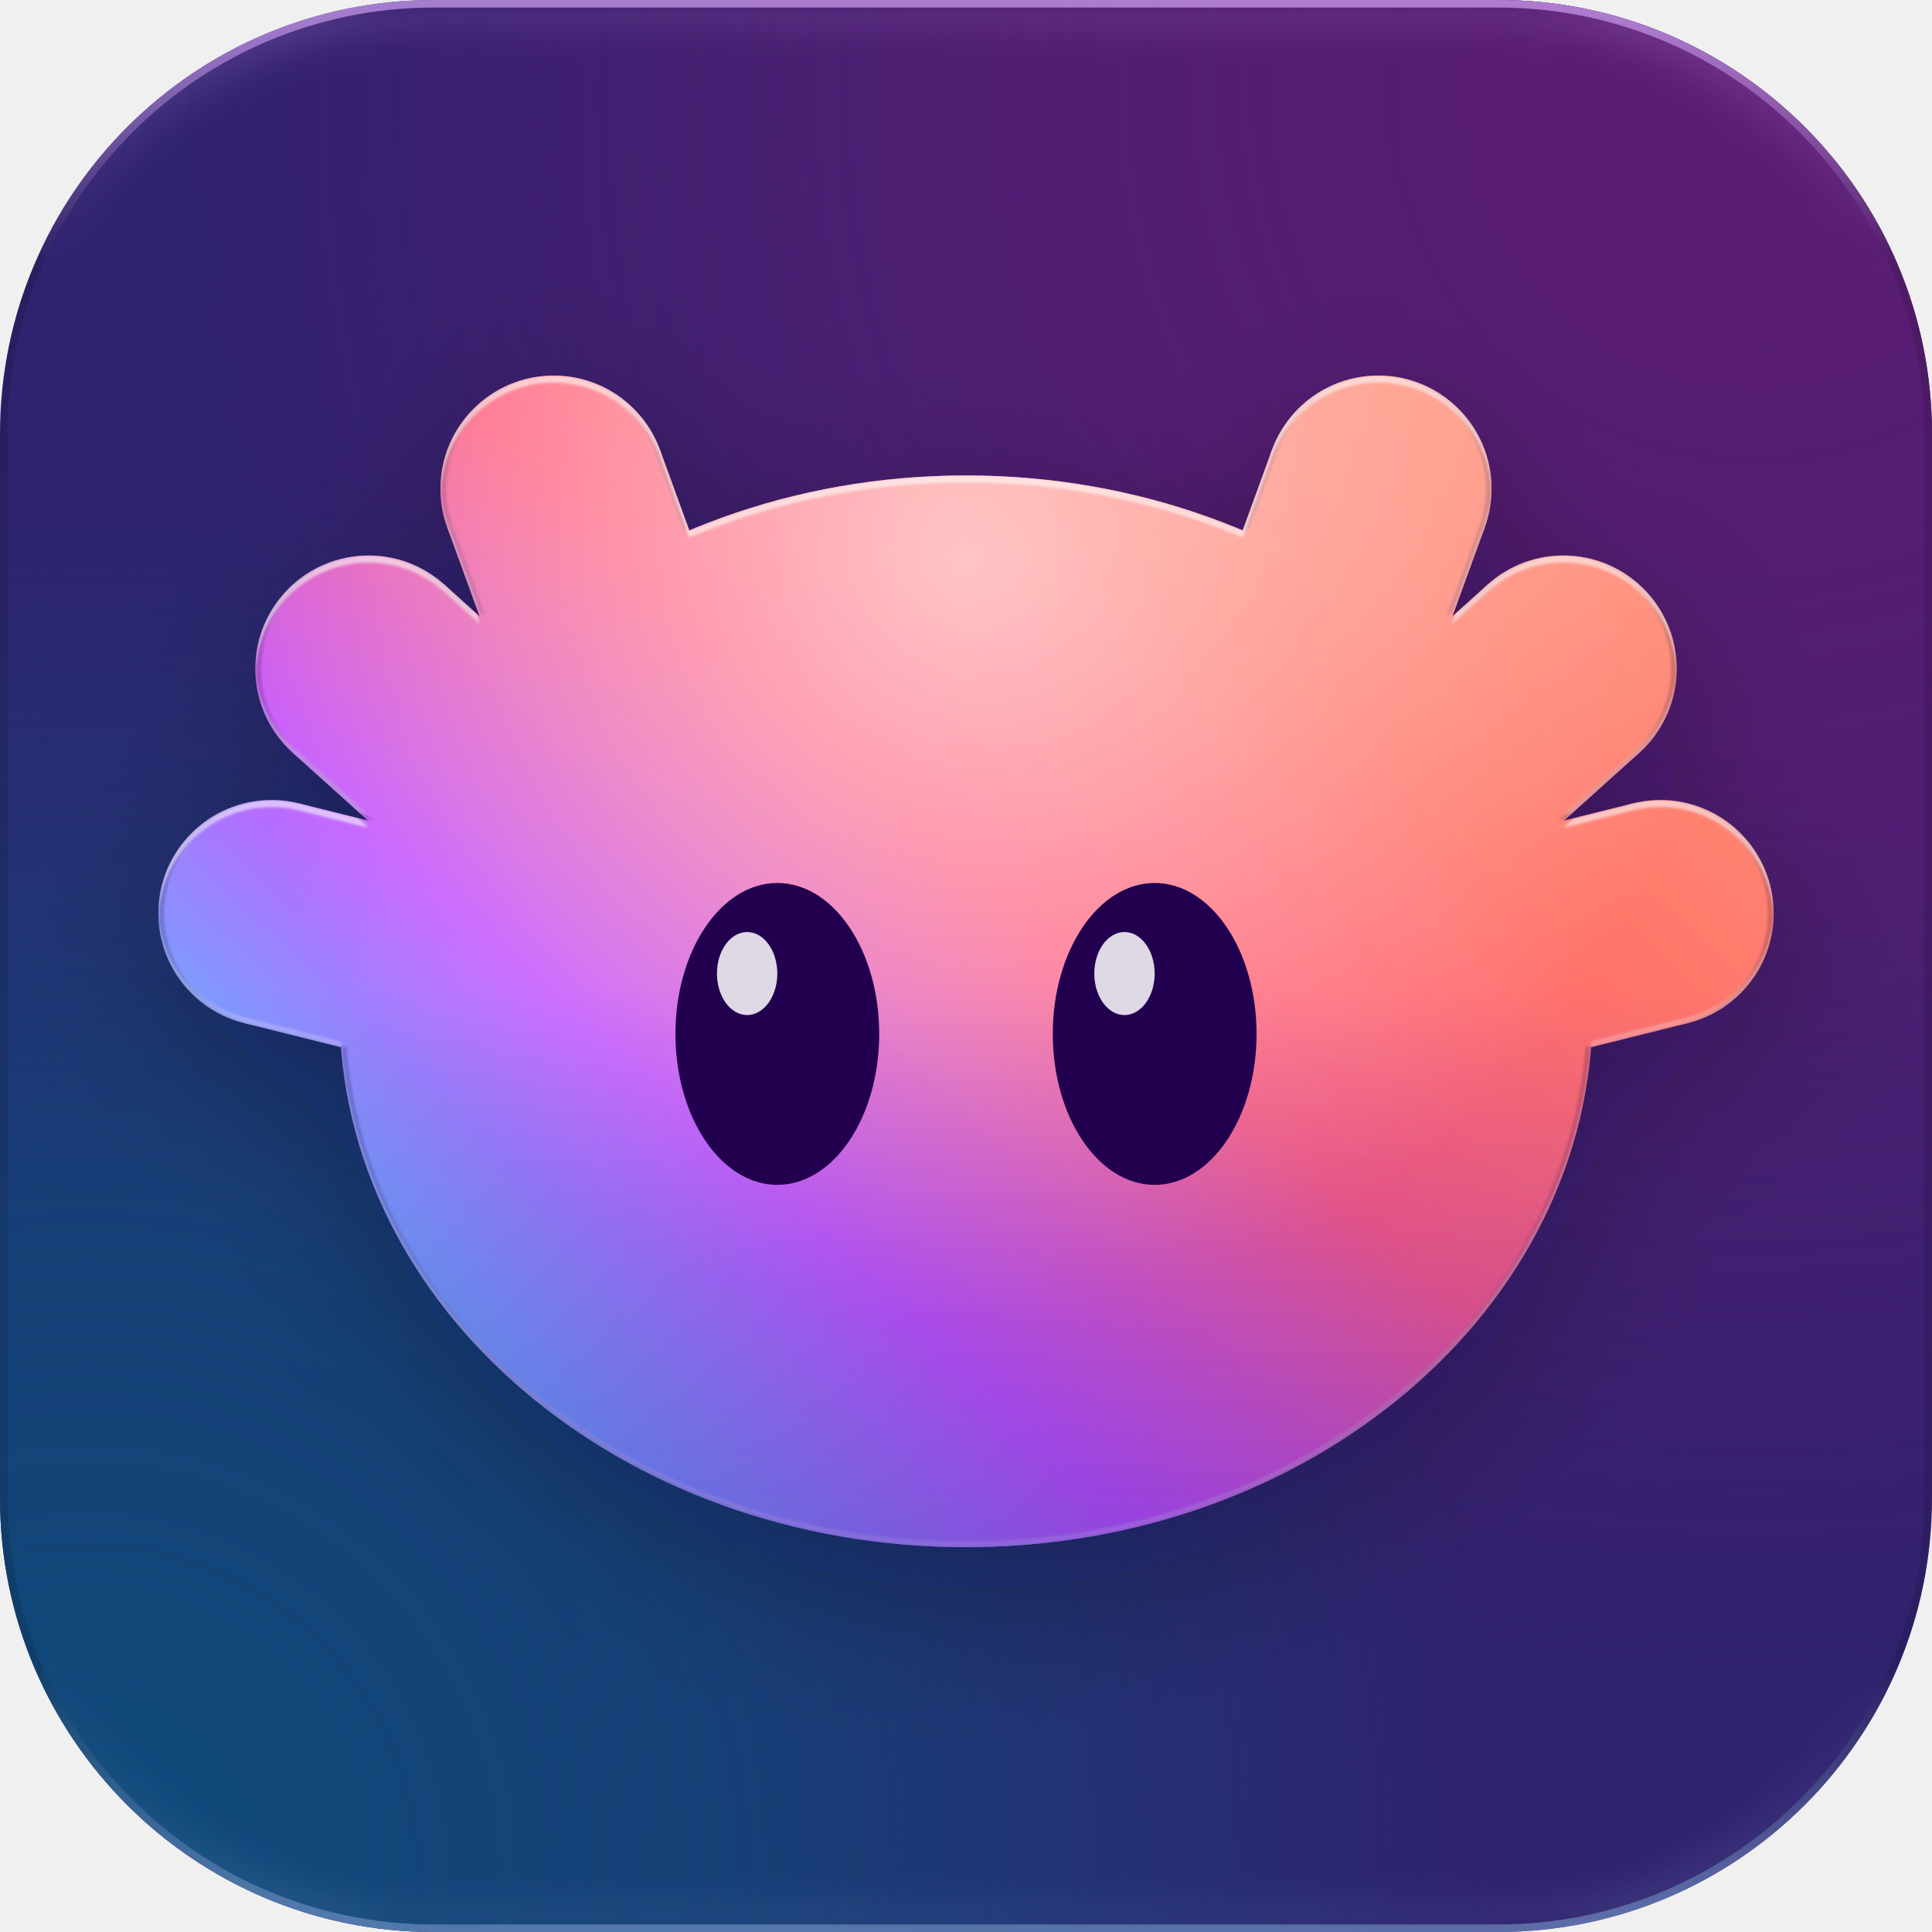
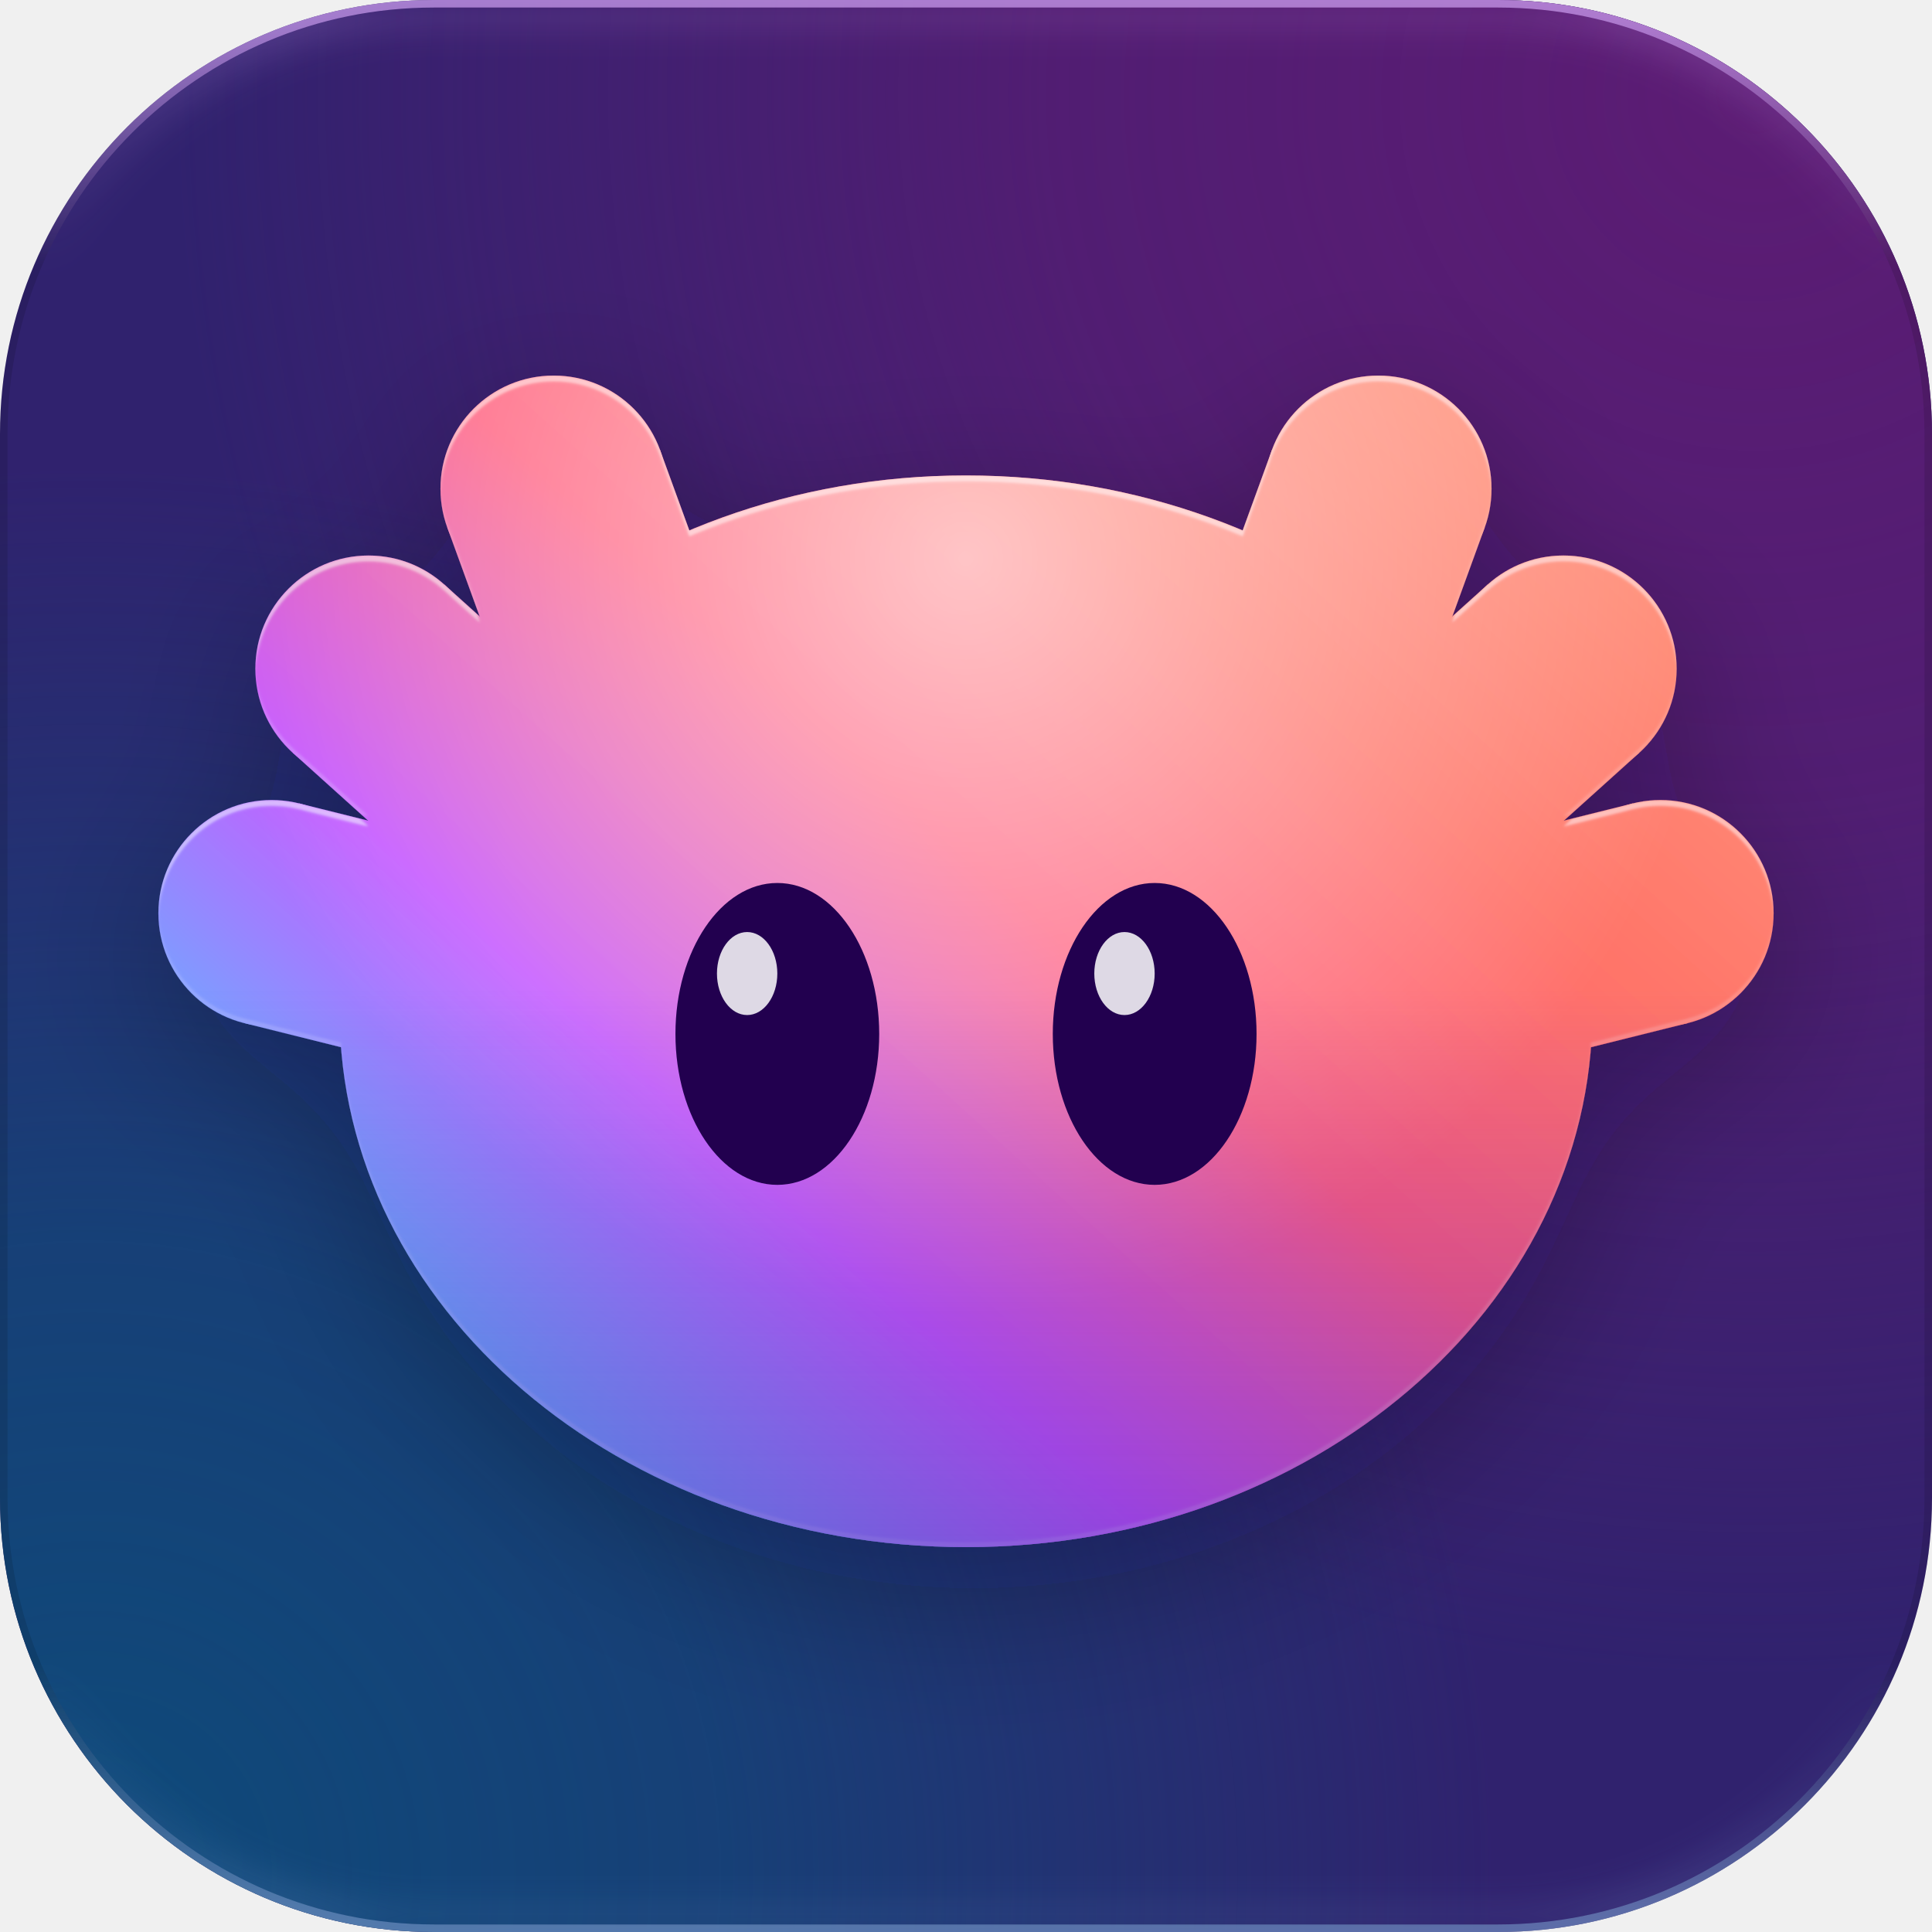
<svg xmlns="http://www.w3.org/2000/svg" viewBox="0 0 512 512" width="1024" height="1024">
  <clipPath id="tile">
    <rect width="512" height="512" rx="115" />
  </clipPath>
  <g clip-path="url(#tile)">
    <defs>
      <linearGradient id="g0bg" x1="0" y1="0" x2="1" y2="1">
        <stop offset="0" stop-color="#30226e" />
        <stop offset="1" stop-color="#30226e" />
      </linearGradient>
      <radialGradient id="g0glow" cx=".5" cy=".5" r=".5">
        <stop offset="0" stop-color="#7b3cff" stop-opacity=".55" />
        <stop offset="1" stop-color="#7b3cff" stop-opacity="0" />
      </radialGradient>
      <linearGradient id="g0b" x1="400" y1="150" x2="130" y2="450" gradientUnits="userSpaceOnUse">
        <stop offset="0" stop-color="#ff8f78" />
        <stop offset="0.22" stop-color="#ff7469" />
        <stop offset="0.45" stop-color="#ff5f7e" />
        <stop offset="0.7" stop-color="#c65cff" />
        <stop offset="1" stop-color="#3fd4ff" />
      </linearGradient>
      <radialGradient id="g0hi" cx="256" cy="186" r="200" gradientUnits="userSpaceOnUse">
        <stop offset="0" stop-color="#fff" stop-opacity=".6" />
        <stop offset="1" stop-color="#fff" stop-opacity="0" />
      </radialGradient>
      <linearGradient id="g0lo" x1="0" y1="300" x2="0" y2="450" gradientUnits="userSpaceOnUse">
        <stop offset="0" stop-color="#5a1fb0" stop-opacity="0" />
        <stop offset="1" stop-color="#5a1fb0" stop-opacity=".45" />
      </linearGradient>
      <mask id="g0c" maskUnits="userSpaceOnUse" x="0" y="0" width="512" height="512">
        <g fill="#fff">
          <ellipse cx="256" cy="306" rx="166" ry="142" />
          <circle cx="161.778" cy="208.872" r="30" />
          <circle cx="146.73" cy="167.526" r="30" />
          <polygon points="189.969,198.611 174.92,157.265 118.539,177.786 133.588,219.133" />
          <circle cx="130.371" cy="244.656" r="30" />
          <circle cx="97.673" cy="215.214" r="30" />
          <polygon points="150.445,222.362 117.747,192.92 77.599,237.509 110.297,266.95" />
          <circle cx="114.668" cy="290.664" r="30" />
          <circle cx="71.975" cy="280.019" r="30" />
          <polygon points="121.925,261.555 79.232,250.911 64.717,309.128 107.41,319.773" />
          <circle cx="350.222" cy="208.872" r="30" />
          <circle cx="365.27" cy="167.526" r="30" />
          <polygon points="378.412,219.133 393.461,177.786 337.08,157.265 322.031,198.611" />
          <circle cx="381.629" cy="244.656" r="30" />
          <circle cx="414.327" cy="215.214" r="30" />
          <polygon points="401.703,266.95 434.401,237.509 394.253,192.92 361.555,222.362" />
          <circle cx="397.332" cy="290.664" r="30" />
          <circle cx="440.025" cy="280.019" r="30" />
          <polygon points="404.59,319.773 447.283,309.128 432.768,250.911 390.075,261.555" />
        </g>
      </mask>
      <filter id="g0f" x="-30%" y="-30%" width="160%" height="160%">
        <feDropShadow dy="4" stdDeviation="6" flood-color="#0b0628" flood-opacity="0.55" result="near" />
        <feDropShadow dy="12" stdDeviation="21" flood-color="#0b0628" flood-opacity="0.3" />
        <feMerge result="body">
          <feMergeNode />
        </feMerge>
-         <feOffset in="SourceAlpha" dx="1.5" dy="0" result="e0o" />
+         <feOffset in="SourceAlpha" dx="0" dy="-1.2" result="e0o" />
        <feComposite in="SourceAlpha" in2="e0o" operator="out" result="e0a" />
        <feGaussianBlur in="e0a" stdDeviation=".4" result="e0b" />
        <feComposite in="e0b" in2="SourceAlpha" operator="in" result="e0m" />
-         <feFlood flood-color="#2a0a5a" flood-opacity="0.4" />
+         <feFlood flood-color="#ffffff" flood-opacity="0.12" />
        <feComposite in2="e0m" operator="in" result="e0" />
-         <feOffset in="SourceAlpha" dx="-1.5" dy="0" result="e1o" />
+         <feOffset in="SourceAlpha" dx="0" dy="1.5" result="e1o" />
        <feComposite in="SourceAlpha" in2="e1o" operator="out" result="e1a" />
        <feGaussianBlur in="e1a" stdDeviation=".4" result="e1b" />
        <feComposite in="e1b" in2="SourceAlpha" operator="in" result="e1m" />
-         <feFlood flood-color="#2a0a5a" flood-opacity="0.4" />
+         <feFlood flood-color="#ffffff" flood-opacity="0.4" />
        <feComposite in2="e1m" operator="in" result="e1" />
-         <feOffset in="SourceAlpha" dx="0" dy="-1.5" result="e2o" />
-         <feComposite in="SourceAlpha" in2="e2o" operator="out" result="e2a" />
-         <feGaussianBlur in="e2a" stdDeviation=".4" result="e2b" />
-         <feComposite in="e2b" in2="SourceAlpha" operator="in" result="e2m" />
-         <feFlood flood-color="#ffffff" flood-opacity="0.18" />
-         <feComposite in2="e2m" operator="in" result="e2" />
-         <feOffset in="SourceAlpha" dx="0" dy="1.8" result="e3o" />
-         <feComposite in="SourceAlpha" in2="e3o" operator="out" result="e3a" />
-         <feGaussianBlur in="e3a" stdDeviation=".4" result="e3b" />
-         <feComposite in="e3b" in2="SourceAlpha" operator="in" result="e3m" />
-         <feFlood flood-color="#ffffff" flood-opacity="0.45" />
-         <feComposite in2="e3m" operator="in" result="e3" />
        <feMerge>
          <feMergeNode in="body" />
          <feMergeNode in="e0" />
          <feMergeNode in="e1" />
-           <feMergeNode in="e2" />
-           <feMergeNode in="e3" />
        </feMerge>
      </filter>
      <radialGradient id="g0gl0">
        <stop offset="0" stop-color="#5c1c74" />
        <stop offset=".45" stop-color="#5c1c74" stop-opacity=".75" />
        <stop offset="1" stop-color="#5c1c74" stop-opacity="0" />
      </radialGradient>
      <radialGradient id="g0gl1">
        <stop offset="0" stop-color="#0e4a7a" />
        <stop offset=".45" stop-color="#0e4a7a" stop-opacity=".75" />
        <stop offset="1" stop-color="#0e4a7a" stop-opacity="0" />
      </radialGradient>
      <linearGradient id="g0rim" x1="0" y1="0" x2="1" y2="1">
        <stop offset="0" stop-color="#fff" stop-opacity="0" />
        <stop offset=".5" stop-color="#fff" stop-opacity="0" />
        <stop offset="1" stop-color="#fff" stop-opacity="0" />
      </linearGradient>
      <radialGradient id="g0sh">
        <stop offset="0" stop-color="#12052e" stop-opacity="0.5" />
        <stop offset="1" stop-color="#12052e" stop-opacity="0" />
      </radialGradient>
    </defs>
    <rect width="512" height="512" fill="url(#g0bg)" />
    <circle cx="470" cy="20" r="430" fill="url(#g0gl0)" />
    <circle cx="20" cy="500" r="380" fill="url(#g0gl1)" />
    <ellipse cx="256" cy="450" rx="140" ry="20" fill="url(#${id}sh)" />
    <g transform="translate(0 -38)">
      <g filter="url(#g0f)">
        <g fill="url(#g0b)">
          <ellipse cx="256" cy="306" rx="166" ry="142" />
          <circle cx="161.778" cy="208.872" r="30" />
          <circle cx="146.73" cy="167.526" r="30" />
          <polygon points="189.969,198.611 174.92,157.265 118.539,177.786 133.588,219.133" />
          <circle cx="130.371" cy="244.656" r="30" />
          <circle cx="97.673" cy="215.214" r="30" />
          <polygon points="150.445,222.362 117.747,192.92 77.599,237.509 110.297,266.95" />
          <circle cx="114.668" cy="290.664" r="30" />
          <circle cx="71.975" cy="280.019" r="30" />
          <polygon points="121.925,261.555 79.232,250.911 64.717,309.128 107.41,319.773" />
          <circle cx="350.222" cy="208.872" r="30" />
          <circle cx="365.27" cy="167.526" r="30" />
          <polygon points="378.412,219.133 393.461,177.786 337.08,157.265 322.031,198.611" />
          <circle cx="381.629" cy="244.656" r="30" />
          <circle cx="414.327" cy="215.214" r="30" />
          <polygon points="401.703,266.95 434.401,237.509 394.253,192.92 361.555,222.362" />
          <circle cx="397.332" cy="290.664" r="30" />
          <circle cx="440.025" cy="280.019" r="30" />
          <polygon points="404.59,319.773 447.283,309.128 432.768,250.911 390.075,261.555" />
        </g>
      </g>
      <g mask="url(#g0c)">
        <rect width="512" height="512" fill="url(#g0hi)" />
        <rect width="512" height="512" fill="url(#g0lo)" />
      </g>
      <ellipse cx="206" cy="312" rx="27" ry="40" fill="#22004f" />
      <ellipse cx="198" cy="296" rx="8" ry="11" fill="#fff" opacity=".85" />
      <ellipse cx="306" cy="312" rx="27" ry="40" fill="#22004f" />
      <ellipse cx="298" cy="296" rx="8" ry="11" fill="#fff" opacity=".85" />
    </g>
    <defs>
      <linearGradient id="g0bv" x1="0" y1="0" x2="0" y2="1">
        <stop offset="0" stop-color="#d9a8ff" stop-opacity="0.7" />
        <stop offset=".14" stop-color="#d9a8ff" stop-opacity="0" />
        <stop offset=".86" stop-color="#7fa2d8" stop-opacity="0" />
        <stop offset="1" stop-color="#7fa2d8" stop-opacity="0.6" />
      </linearGradient>
      <linearGradient id="g0bs" x1="0" y1="0" x2="0" y2="1">
        <stop offset=".78" stop-color="#000" stop-opacity="0" />
        <stop offset="1" stop-color="#000" stop-opacity="0" />
      </linearGradient>
      <filter id="g0bb" x="-5%" y="-5%" width="110%" height="110%">
        <feGaussianBlur stdDeviation="5" />
      </filter>
    </defs>
    <rect width="512" height="512" rx="115" fill="none" stroke="#000" stroke-opacity="0.12" stroke-width="4" />
    <rect width="512" height="512" rx="115" fill="none" stroke="url(#g0bv)" stroke-width="10" filter="url(#g0bb)" opacity=".35" />
    <rect width="512" height="512" rx="115" fill="none" stroke="url(#g0bv)" stroke-width="4" />
  </g>
</svg>
